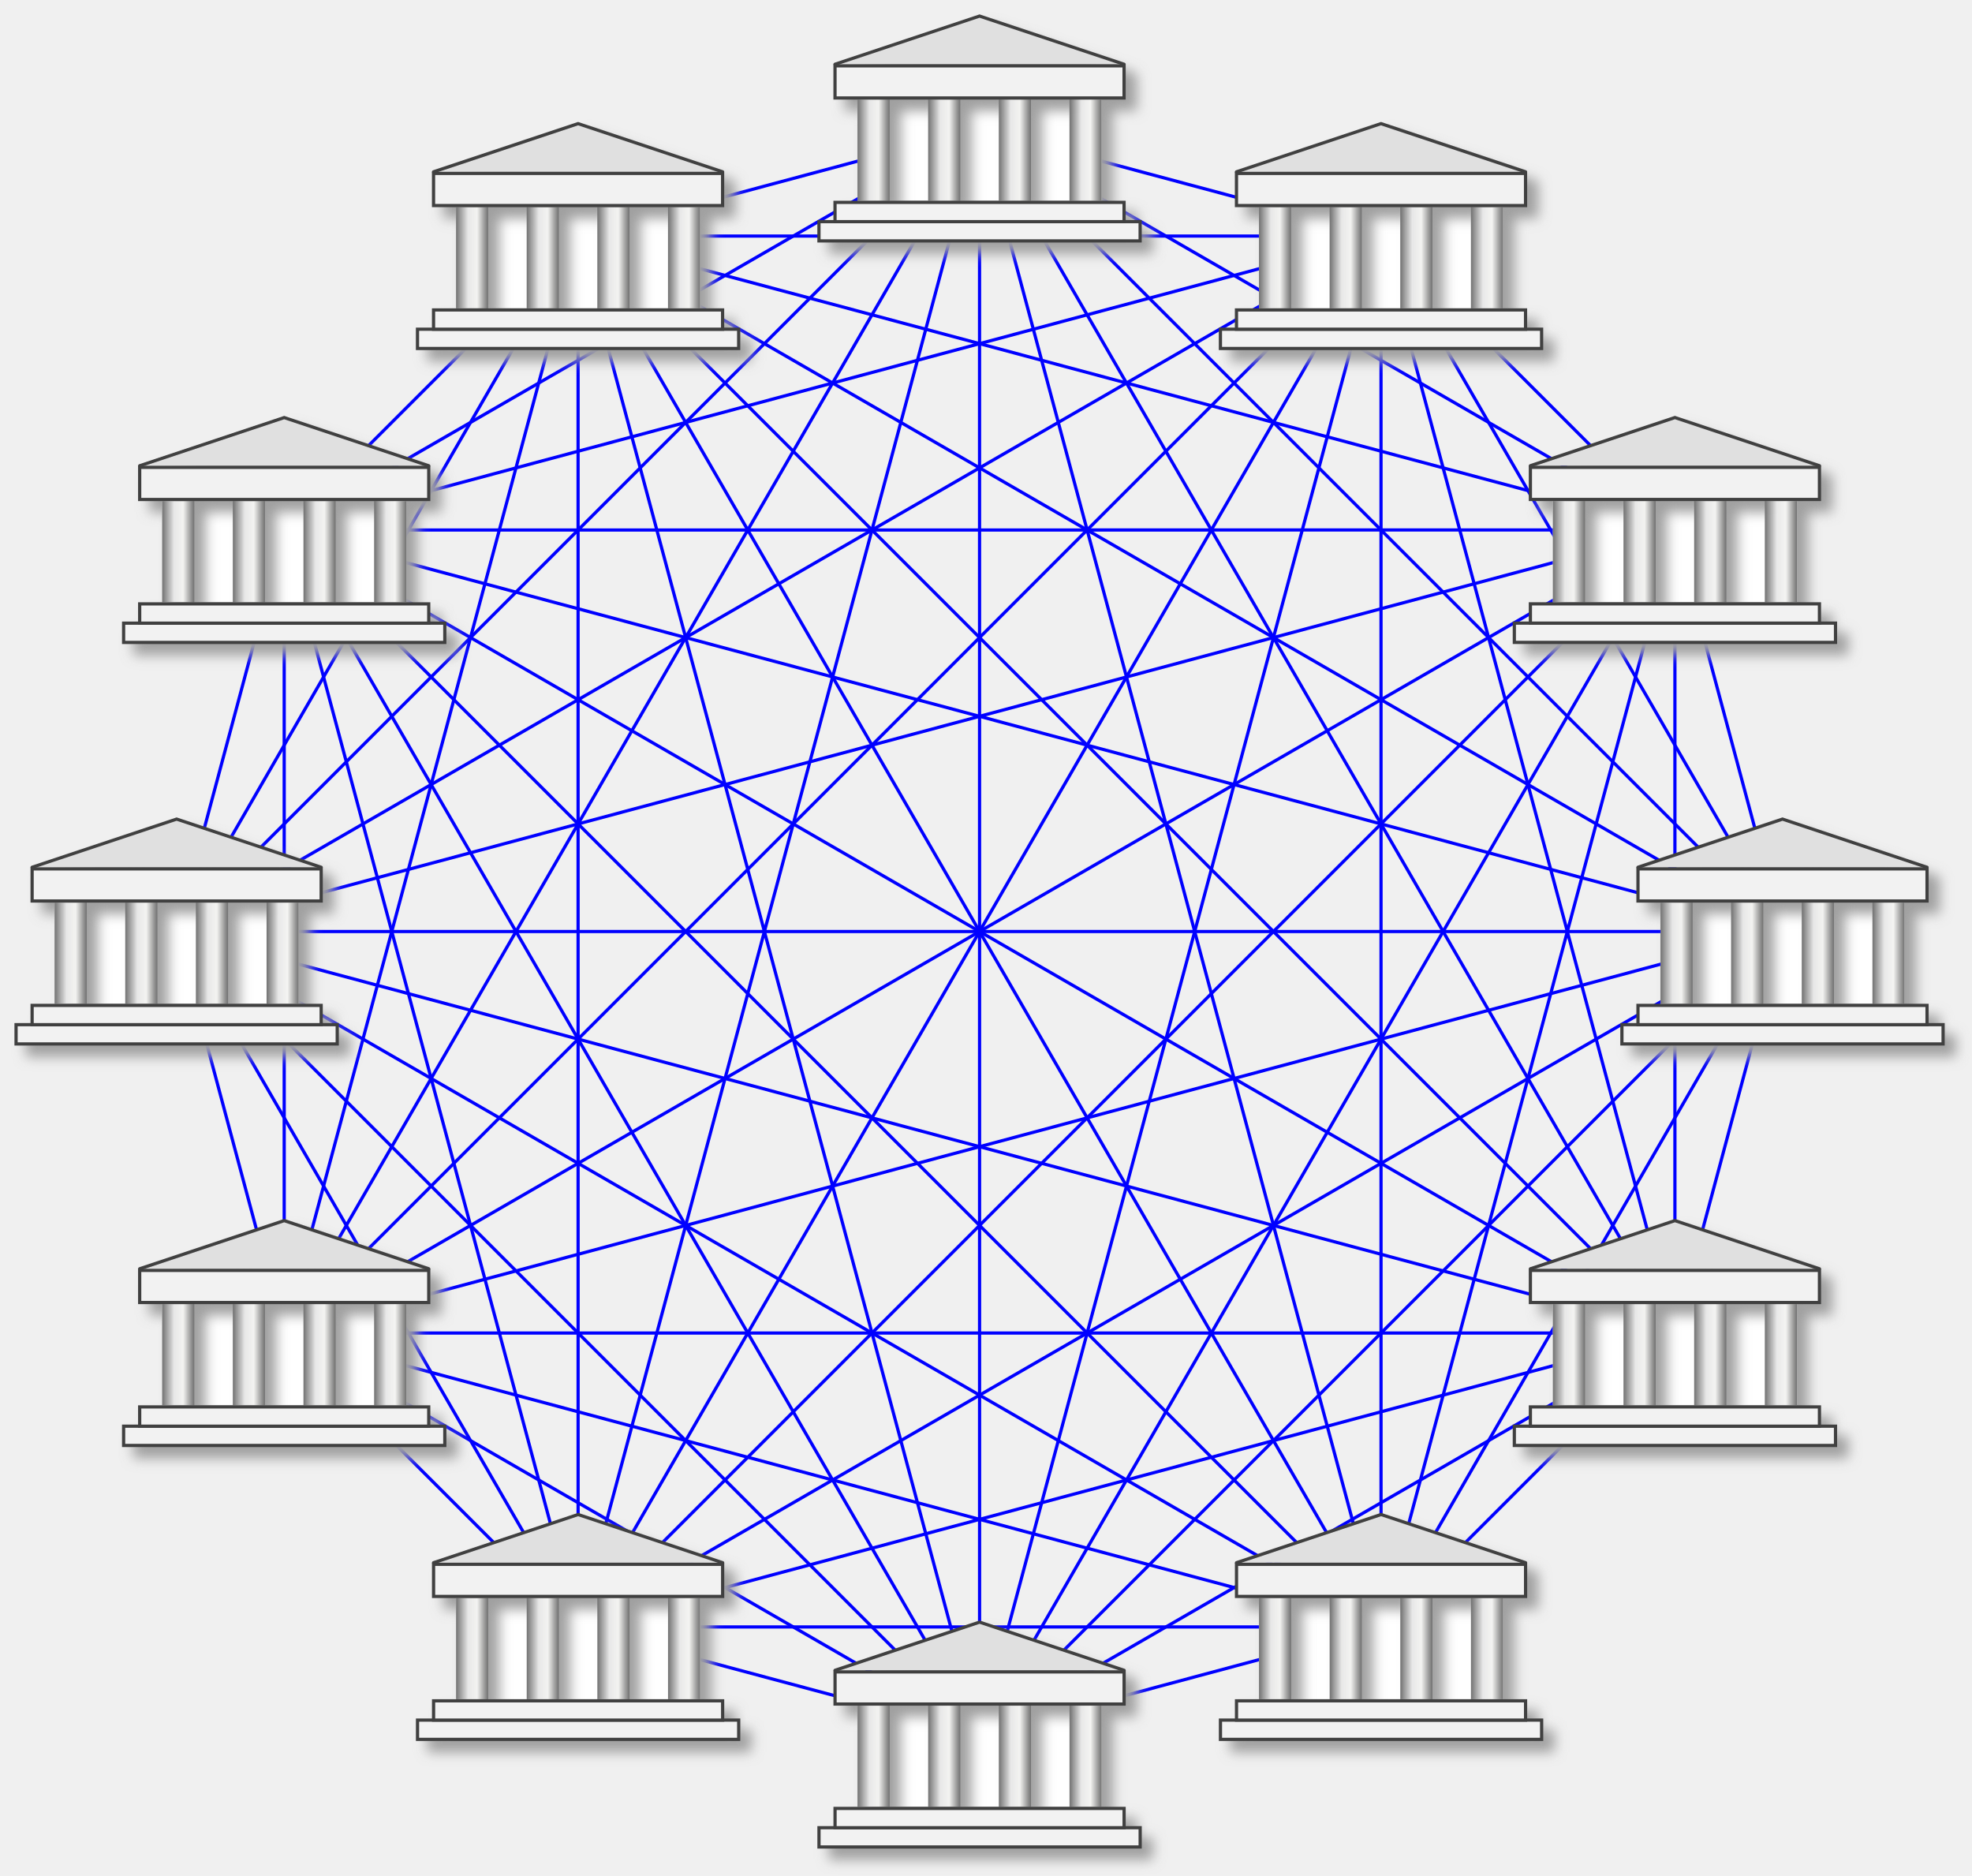
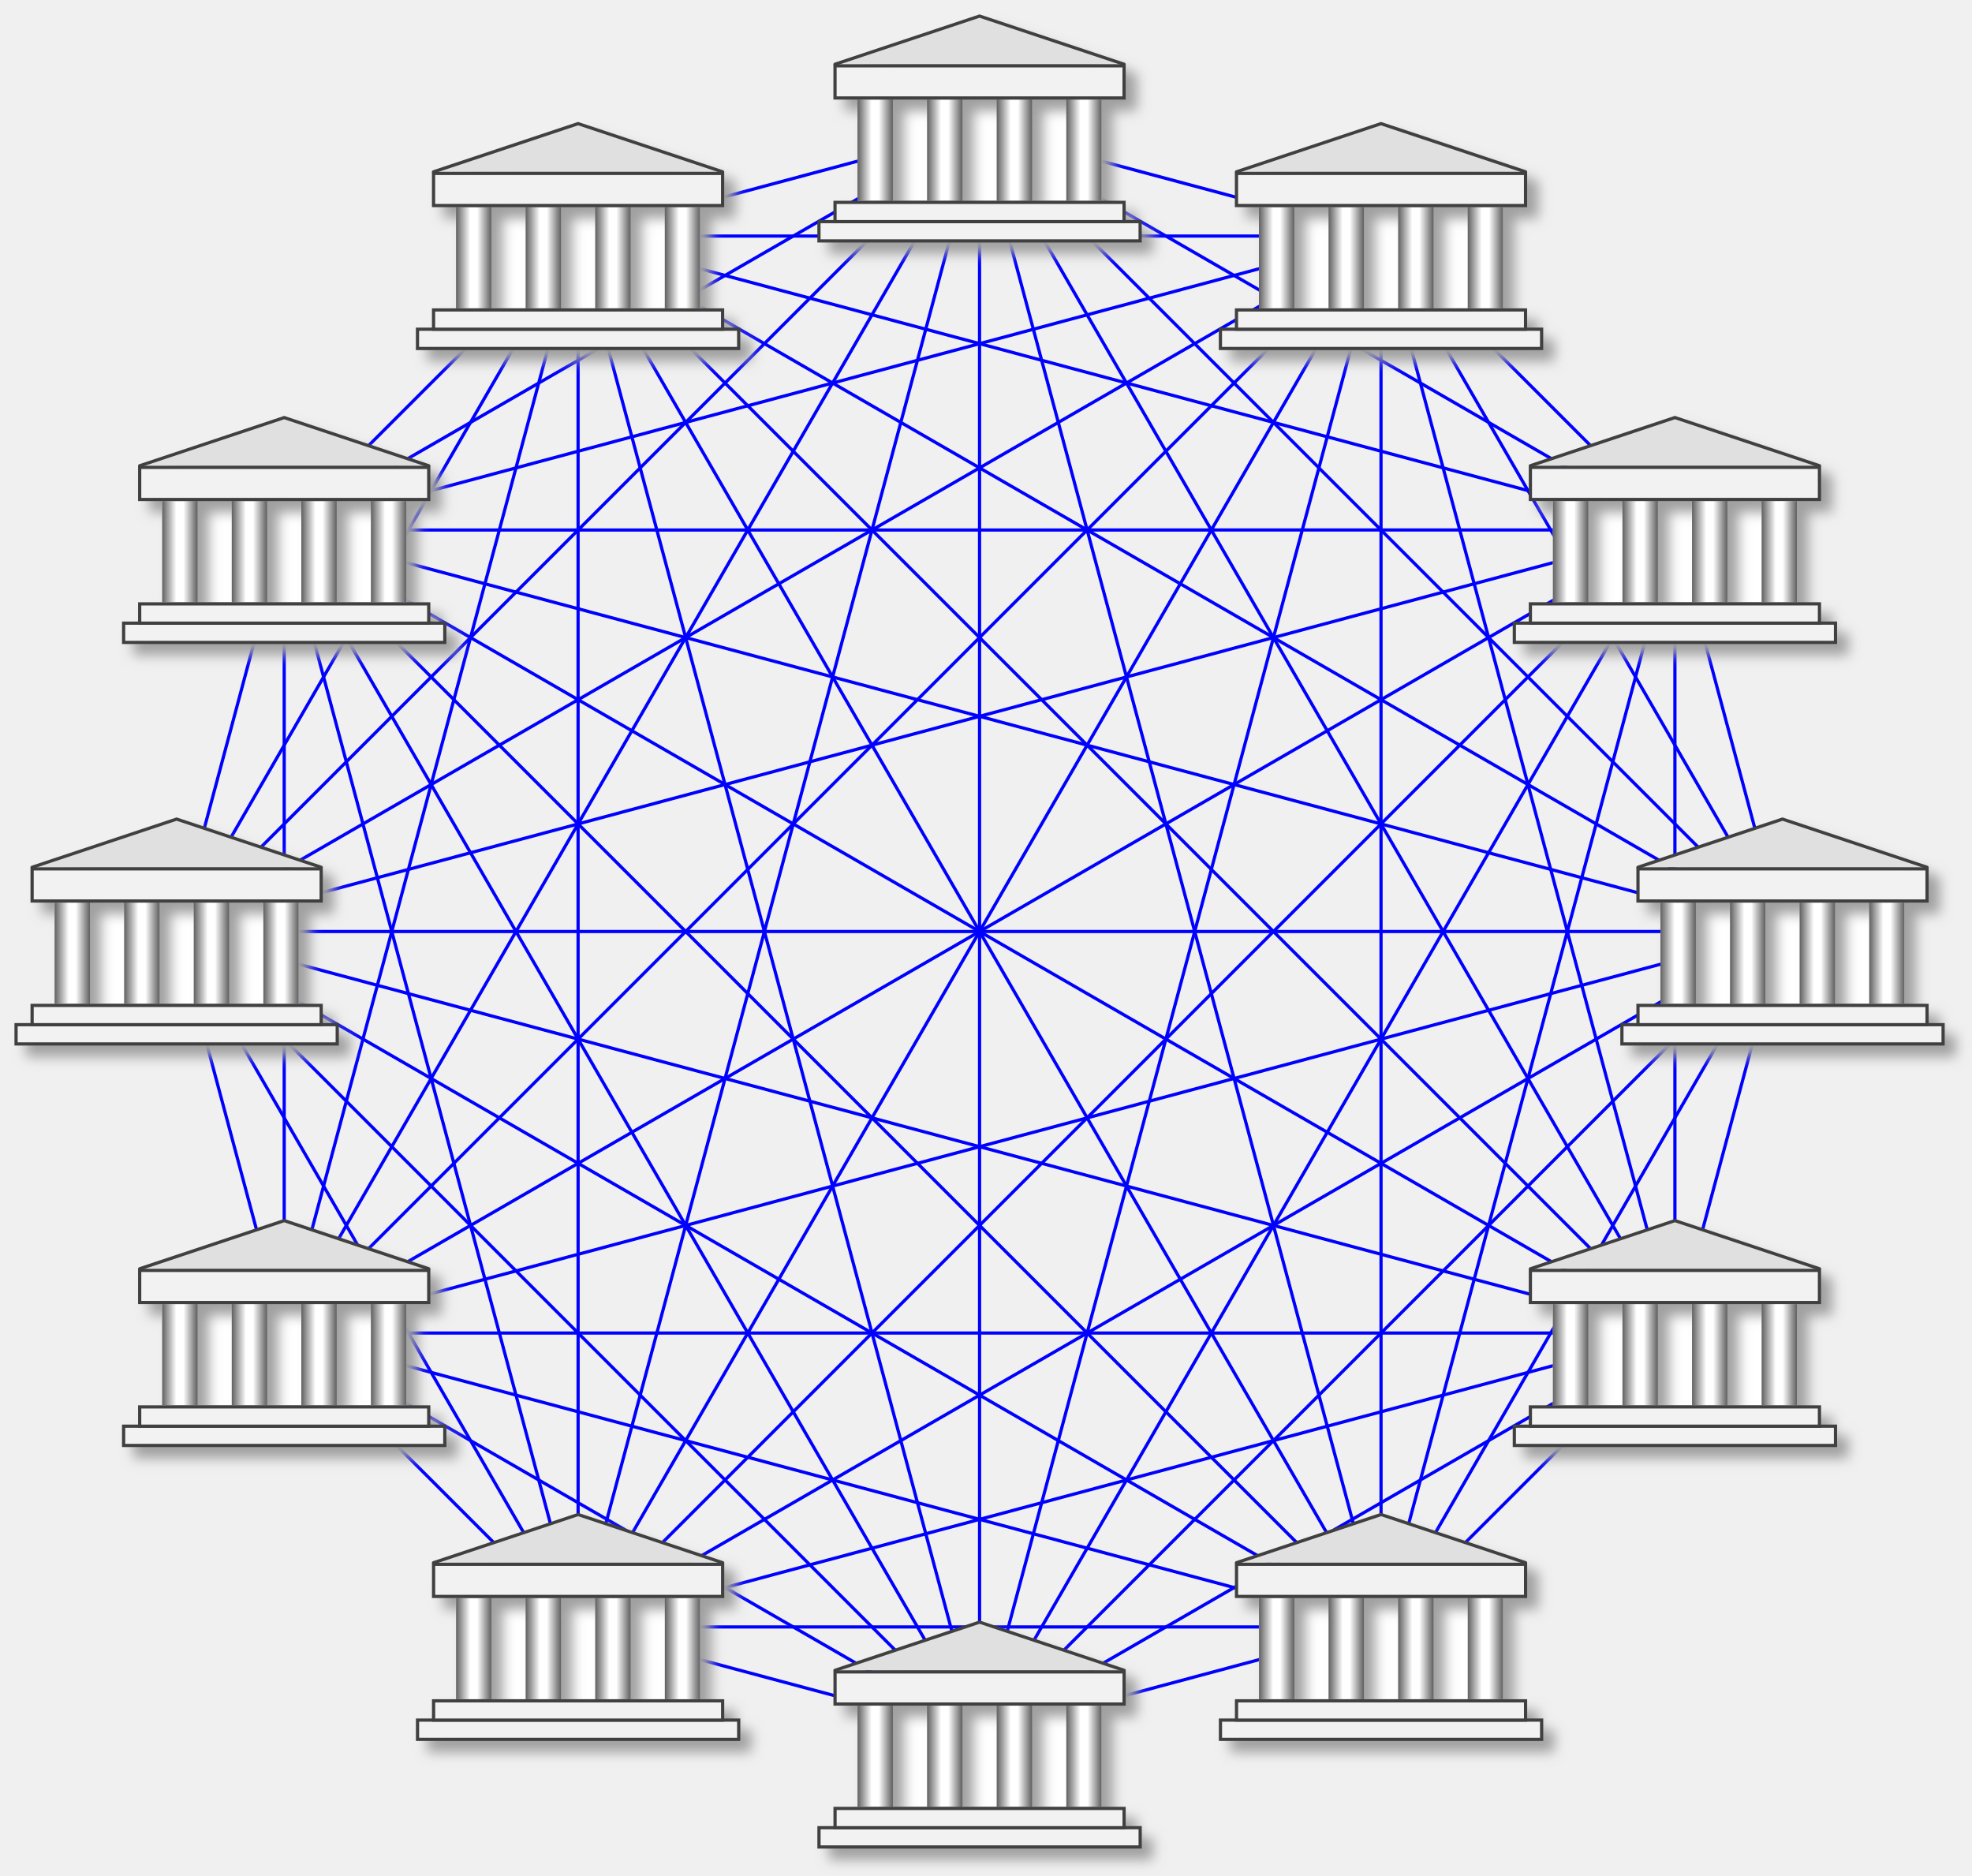
<svg xmlns="http://www.w3.org/2000/svg" width="614" height="584">
  <defs>
    <linearGradient y2="0.6" x2="1" y1="0.6" x1="0" id="bankPillar">
-       <stop stop-opacity="0.984" stop-color="#707070" offset="0" />
-       <stop offset="0.373" stop-opacity="0.977" stop-color="#e8e8e8" />
-       <stop stop-opacity="0.992" stop-color="#f4f4f2" offset="0.654" />
-       <stop stop-color="#707070" stop-opacity="0.984" offset="0.998" />
+       <stop stop-color="#606060" offset="0" />
+       <stop stop-color="#ffffff" offset="0.4" />
+       <stop stop-color="#ffffff" offset="0.6" />
+       <stop stop-color="#606060" offset="1" />
    </linearGradient>
    <filter width="200%" height="200%" x="-50%" y="-50%" id="bankShaddow">
      <feGaussianBlur stdDeviation="2" />
    </filter>
  </defs>
  <g>
    <line x1="555" y1="290" x2="521.5" y2="415" stroke-width="1" stroke="#0000ff" />
    <line x1="555" y1="290" x2="430" y2="506.5" stroke-width="1" stroke="#0000ff" />
    <line x1="555" y1="290" x2="305" y2="540" stroke-width="1" stroke="#0000ff" />
    <line x1="555" y1="290" x2="180" y2="506.5" stroke-width="1" stroke="#0000ff" />
    <line x1="555" y1="290" x2="88.49" y2="415" stroke-width="1" stroke="#0000ff" />
    <line x1="555" y1="290" x2="55" y2="290" stroke-width="1" stroke="#0000ff" />
    <line x1="555" y1="290" x2="88.49" y2="165" stroke-width="1" stroke="#0000ff" />
    <line x1="555" y1="290" x2="179.99" y2="73.49" stroke-width="1" stroke="#0000ff" />
    <line x1="555" y1="290" x2="304.99" y2="40" stroke-width="1" stroke="#0000ff" />
    <line x1="555" y1="290" x2="429.99" y2="73.49" stroke-width="1" stroke="#0000ff" />
    <line x1="555" y1="290" x2="521.5" y2="164.99" stroke-width="1" stroke="#0000ff" />
    <line x1="521.5" y1="415" x2="430" y2="506.5" stroke-width="1" stroke="#0000ff" />
    <line x1="521.5" y1="415" x2="305" y2="540" stroke-width="1" stroke="#0000ff" />
    <line x1="521.5" y1="415" x2="180" y2="506.5" stroke-width="1" stroke="#0000ff" />
    <line x1="521.5" y1="415" x2="88.49" y2="415" stroke-width="1" stroke="#0000ff" />
    <line x1="521.5" y1="415" x2="55" y2="290" stroke-width="1" stroke="#0000ff" />
    <line x1="521.5" y1="415" x2="88.49" y2="165" stroke-width="1" stroke="#0000ff" />
    <line x1="521.5" y1="415" x2="179.99" y2="73.49" stroke-width="1" stroke="#0000ff" />
    <line x1="521.5" y1="415" x2="304.99" y2="40" stroke-width="1" stroke="#0000ff" />
    <line x1="521.5" y1="415" x2="429.99" y2="73.49" stroke-width="1" stroke="#0000ff" />
    <line x1="521.5" y1="415" x2="521.5" y2="164.99" stroke-width="1" stroke="#0000ff" />
    <line x1="430" y1="506.5" x2="305" y2="540" stroke-width="1" stroke="#0000ff" />
    <line x1="430" y1="506.5" x2="180" y2="506.5" stroke-width="1" stroke="#0000ff" />
    <line x1="430" y1="506.5" x2="88.49" y2="415" stroke-width="1" stroke="#0000ff" />
    <line x1="430" y1="506.5" x2="55" y2="290" stroke-width="1" stroke="#0000ff" />
    <line x1="430" y1="506.5" x2="88.49" y2="165" stroke-width="1" stroke="#0000ff" />
    <line x1="430" y1="506.5" x2="179.99" y2="73.49" stroke-width="1" stroke="#0000ff" />
    <line x1="430" y1="506.5" x2="304.99" y2="40" stroke-width="1" stroke="#0000ff" />
    <line x1="430" y1="506.5" x2="429.99" y2="73.49" stroke-width="1" stroke="#0000ff" />
    <line x1="430" y1="506.5" x2="521.5" y2="164.99" stroke-width="1" stroke="#0000ff" />
    <line x1="305" y1="540" x2="180" y2="506.5" stroke-width="1" stroke="#0000ff" />
    <line x1="305" y1="540" x2="88.49" y2="415" stroke-width="1" stroke="#0000ff" />
    <line x1="305" y1="540" x2="55" y2="290" stroke-width="1" stroke="#0000ff" />
    <line x1="305" y1="540" x2="88.49" y2="165" stroke-width="1" stroke="#0000ff" />
    <line x1="305" y1="540" x2="179.99" y2="73.49" stroke-width="1" stroke="#0000ff" />
    <line x1="305" y1="540" x2="304.99" y2="40" stroke-width="1" stroke="#0000ff" />
    <line x1="305" y1="540" x2="429.99" y2="73.49" stroke-width="1" stroke="#0000ff" />
    <line x1="305" y1="540" x2="521.5" y2="164.99" stroke-width="1" stroke="#0000ff" />
    <line x1="180" y1="506.5" x2="88.49" y2="415" stroke-width="1" stroke="#0000ff" />
    <line x1="180" y1="506.5" x2="55" y2="290" stroke-width="1" stroke="#0000ff" />
    <line x1="180" y1="506.5" x2="88.49" y2="165" stroke-width="1" stroke="#0000ff" />
    <line x1="180" y1="506.5" x2="179.99" y2="73.49" stroke-width="1" stroke="#0000ff" />
    <line x1="180" y1="506.5" x2="304.99" y2="40" stroke-width="1" stroke="#0000ff" />
    <line x1="180" y1="506.5" x2="429.99" y2="73.49" stroke-width="1" stroke="#0000ff" />
    <line x1="180" y1="506.5" x2="521.5" y2="164.99" stroke-width="1" stroke="#0000ff" />
    <line x1="88.49" y1="415" x2="55" y2="290" stroke-width="1" stroke="#0000ff" />
    <line x1="88.49" y1="415" x2="88.49" y2="165" stroke-width="1" stroke="#0000ff" />
    <line x1="88.49" y1="415" x2="179.99" y2="73.49" stroke-width="1" stroke="#0000ff" />
    <line x1="88.49" y1="415" x2="304.99" y2="40" stroke-width="1" stroke="#0000ff" />
    <line x1="88.49" y1="415" x2="429.99" y2="73.49" stroke-width="1" stroke="#0000ff" />
    <line x1="88.49" y1="415" x2="521.5" y2="164.99" stroke-width="1" stroke="#0000ff" />
    <line x1="55" y1="290" x2="88.49" y2="165" stroke-width="1" stroke="#0000ff" />
    <line x1="55" y1="290" x2="179.99" y2="73.49" stroke-width="1" stroke="#0000ff" />
    <line x1="55" y1="290" x2="304.99" y2="40" stroke-width="1" stroke="#0000ff" />
    <line x1="55" y1="290" x2="429.99" y2="73.49" stroke-width="1" stroke="#0000ff" />
    <line x1="55" y1="290" x2="521.5" y2="164.99" stroke-width="1" stroke="#0000ff" />
    <line x1="88.49" y1="165" x2="179.99" y2="73.49" stroke-width="1" stroke="#0000ff" />
    <line x1="88.49" y1="165" x2="304.99" y2="40" stroke-width="1" stroke="#0000ff" />
    <line x1="88.49" y1="165" x2="429.99" y2="73.49" stroke-width="1" stroke="#0000ff" />
    <line x1="88.49" y1="165" x2="521.5" y2="164.99" stroke-width="1" stroke="#0000ff" />
    <line x1="179.99" y1="73.49" x2="304.99" y2="40" stroke-width="1" stroke="#0000ff" />
    <line x1="179.99" y1="73.49" x2="429.99" y2="73.49" stroke-width="1" stroke="#0000ff" />
    <line x1="179.99" y1="73.49" x2="521.5" y2="164.99" stroke-width="1" stroke="#0000ff" />
    <line x1="304.99" y1="40" x2="429.99" y2="73.49" stroke-width="1" stroke="#0000ff" />
    <line x1="304.99" y1="40" x2="521.5" y2="164.99" stroke-width="1" stroke="#0000ff" />
    <line x1="429.99" y1="73.49" x2="521.5" y2="164.99" stroke-width="1" stroke="#0000ff" />
    <path fill="#a0a0a0" d="M 513,273 L 558.5,258 604,273 604,284.5 596.5,284.5 596.5,316 604,316 604,322 609,322 609,329 508,329 508,322 513,322 513,316 520.5,316 520.5,284.5 513,284.5" filter="url(#bankShaddow)" />
    <rect x="517" y="281" width="76" height="31.5" fill="#ffffff" />
-     <path fill="#a0a0a0" d="M 520.5,273.5 L 542.5,273.5 542.5,284.5 530.5,284.5 530.5,316 520.5,316" filter="url(#bankShaddow)" />
-     <rect x="517" y="281" width="10" height="31.5" fill="url(#bankPillar)" />
-     <path fill="#a0a0a0" d="M 542.5,273.5 L 564.5,273.5 564.5,284.5 552.5,284.5 552.5,316 542.5,316" filter="url(#bankShaddow)" />
-     <rect x="539" y="281" width="10" height="31.5" fill="url(#bankPillar)" />
-     <path fill="#a0a0a0" d="M 564.5,273.5 L 586.5,273.5 586.5,284.5 574.5,284.5 574.5,316 564.5,316" filter="url(#bankShaddow)" />
-     <rect x="561" y="281" width="10" height="31.5" fill="url(#bankPillar)" />
-     <rect x="583" y="281" width="10" height="31.5" fill="url(#bankPillar)" />
+     <path fill="#a0a0a0" d="M 520.5,273.5 L 542.16,273.5 542.16,284.5 531.5,284.5 531.5,316 520.5,316" filter="url(#bankShaddow)" />
+     <rect x="517" y="281" width="11" height="31.5" fill="url(#bankPillar)" />
+     <path fill="#a0a0a0" d="M 542.16,273.5 L 563.83,273.5 563.83,284.5 553.16,284.5 553.16,316 542.16,316" filter="url(#bankShaddow)" />
+     <rect x="538.66" y="281" width="11" height="31.5" fill="url(#bankPillar)" />
+     <path fill="#a0a0a0" d="M 563.83,273.5 L 585.5,273.5 585.5,284.5 574.83,284.5 574.83,316 563.83,316" filter="url(#bankShaddow)" />
+     <rect x="560.33" y="281" width="11" height="31.5" fill="url(#bankPillar)" />
+     <rect x="581.99" y="281" width="11" height="31.5" fill="url(#bankPillar)" />
    <path stroke="#404040" stroke-width="1" fill="#e0e0e0" d="M 510,270 L 555,255 600,270" stroke-linecap="round" />
    <rect x="510" y="270.5" width="90" height="10" stroke="#404040" stroke-width="1" fill="#f2f2f2" />
    <rect x="505" y="319" width="100" height="6" stroke="#404040" stroke-width="1" fill="#f2f2f2" />
    <rect x="510" y="313" width="90" height="6" stroke="#404040" stroke-width="1" fill="#f2f2f2" />
    <path fill="#a0a0a0" d="M 479.5,398 L 525,383 570.5,398 570.5,409.5 563,409.5 563,441 570.5,441 570.5,447 575.5,447 575.5,454 474.5,454 474.5,447 479.5,447 479.5,441 487,441 487,409.5 479.5,409.5" filter="url(#bankShaddow)" />
    <rect x="483.5" y="406" width="76" height="31.5" fill="#ffffff" />
-     <path fill="#a0a0a0" d="M 487,398.5 L 509,398.5 509,409.5 497,409.5 497,441 487,441" filter="url(#bankShaddow)" />
-     <rect x="483.5" y="406" width="10" height="31.5" fill="url(#bankPillar)" />
-     <path fill="#a0a0a0" d="M 509,398.5 L 531,398.5 531,409.5 519,409.5 519,441 509,441" filter="url(#bankShaddow)" />
-     <rect x="505.5" y="406" width="10" height="31.5" fill="url(#bankPillar)" />
-     <path fill="#a0a0a0" d="M 531,398.5 L 553,398.5 553,409.5 541,409.5 541,441 531,441" filter="url(#bankShaddow)" />
-     <rect x="527.5" y="406" width="10" height="31.5" fill="url(#bankPillar)" />
-     <rect x="549.5" y="406" width="10" height="31.5" fill="url(#bankPillar)" />
+     <path fill="#a0a0a0" d="M 487,398.5 L 508.67,398.5 508.67,409.5 498,409.5 498,441 487,441" filter="url(#bankShaddow)" />
+     <rect x="483.5" y="406" width="11" height="31.5" fill="url(#bankPillar)" />
+     <path fill="#a0a0a0" d="M 508.67,398.5 L 530.33,398.5 530.33,409.5 519.67,409.5 519.67,441 508.67,441" filter="url(#bankShaddow)" />
+     <rect x="505.17" y="406" width="11" height="31.5" fill="url(#bankPillar)" />
+     <path fill="#a0a0a0" d="M 530.33,398.5 L 552,398.5 552,409.5 541.33,409.5 541.33,441 530.33,441" filter="url(#bankShaddow)" />
+     <rect x="526.83" y="406" width="11" height="31.5" fill="url(#bankPillar)" />
+     <rect x="548.5" y="406" width="11" height="31.5" fill="url(#bankPillar)" />
    <path stroke="#404040" stroke-width="1" fill="#e0e0e0" d="M 476.5,395 L 521.5,380 566.5,395" stroke-linecap="round" />
    <rect x="476.5" y="395.5" width="90" height="10" stroke="#404040" stroke-width="1" fill="#f2f2f2" />
    <rect x="471.5" y="444" width="100" height="6" stroke="#404040" stroke-width="1" fill="#f2f2f2" />
    <rect x="476.5" y="438" width="90" height="6" stroke="#404040" stroke-width="1" fill="#f2f2f2" />
    <path fill="#a0a0a0" d="M 388,489.5 L 433.5,474.5 479,489.5 479,501 471.5,501 471.5,532.5 479,532.5 479,538.5 484,538.5 484,545.5 383,545.5 383,538.5 388,538.5 388,532.5 395.5,532.5 395.5,501 388,501" filter="url(#bankShaddow)" />
    <rect x="392" y="497.5" width="76" height="31.5" fill="#ffffff" />
-     <path fill="#a0a0a0" d="M 395.5,490 L 417.5,490 417.5,501 405.5,501 405.5,532.5 395.5,532.5" filter="url(#bankShaddow)" />
-     <rect x="392" y="497.5" width="10" height="31.5" fill="url(#bankPillar)" />
-     <path fill="#a0a0a0" d="M 417.5,490 L 439.5,490 439.5,501 427.5,501 427.5,532.5 417.5,532.5" filter="url(#bankShaddow)" />
-     <rect x="414" y="497.5" width="10" height="31.5" fill="url(#bankPillar)" />
-     <path fill="#a0a0a0" d="M 439.5,490 L 461.5,490 461.5,501 449.5,501 449.5,532.5 439.5,532.5" filter="url(#bankShaddow)" />
-     <rect x="436" y="497.5" width="10" height="31.5" fill="url(#bankPillar)" />
-     <rect x="458" y="497.5" width="10" height="31.5" fill="url(#bankPillar)" />
+     <path fill="#a0a0a0" d="M 395.5,490 L 417.16,490 417.16,501 406.5,501 406.5,532.5 395.5,532.5" filter="url(#bankShaddow)" />
+     <rect x="392" y="497.5" width="11" height="31.5" fill="url(#bankPillar)" />
+     <path fill="#a0a0a0" d="M 417.16,490 L 438.83,490 438.83,501 428.16,501 428.16,532.5 417.16,532.5" filter="url(#bankShaddow)" />
+     <rect x="413.66" y="497.5" width="11" height="31.5" fill="url(#bankPillar)" />
+     <path fill="#a0a0a0" d="M 438.83,490 L 460.5,490 460.5,501 449.83,501 449.83,532.5 438.83,532.5" filter="url(#bankShaddow)" />
+     <rect x="435.33" y="497.5" width="11" height="31.5" fill="url(#bankPillar)" />
+     <rect x="457" y="497.5" width="11" height="31.5" fill="url(#bankPillar)" />
    <path stroke="#404040" stroke-width="1" fill="#e0e0e0" d="M 385,486.5 L 430,471.5 475,486.5" stroke-linecap="round" />
    <rect x="385" y="487" width="90" height="10" stroke="#404040" stroke-width="1" fill="#f2f2f2" />
    <rect x="380" y="535.5" width="100" height="6" stroke="#404040" stroke-width="1" fill="#f2f2f2" />
    <rect x="385" y="529.5" width="90" height="6" stroke="#404040" stroke-width="1" fill="#f2f2f2" />
    <path fill="#a0a0a0" d="M 263,523 L 308.5,508 354,523 354,534.5 346.5,534.5 346.5,566 354,566 354,572 359,572 359,579 258,579 258,572 263,572 263,566 270.5,566 270.5,534.5 263,534.5" filter="url(#bankShaddow)" />
    <rect x="267" y="531" width="76" height="31.5" fill="#ffffff" />
-     <path fill="#a0a0a0" d="M 270.5,523.5 L 292.5,523.5 292.5,534.5 280.5,534.5 280.5,566 270.5,566" filter="url(#bankShaddow)" />
-     <rect x="267" y="531" width="10" height="31.5" fill="url(#bankPillar)" />
-     <path fill="#a0a0a0" d="M 292.5,523.5 L 314.5,523.5 314.5,534.5 302.5,534.5 302.5,566 292.5,566" filter="url(#bankShaddow)" />
-     <rect x="289" y="531" width="10" height="31.5" fill="url(#bankPillar)" />
-     <path fill="#a0a0a0" d="M 314.5,523.5 L 336.5,523.5 336.5,534.5 324.5,534.5 324.5,566 314.5,566" filter="url(#bankShaddow)" />
-     <rect x="311" y="531" width="10" height="31.5" fill="url(#bankPillar)" />
-     <rect x="333" y="531" width="10" height="31.5" fill="url(#bankPillar)" />
+     <path fill="#a0a0a0" d="M 270.5,523.5 L 292.16,523.5 292.16,534.5 281.5,534.5 281.5,566 270.5,566" filter="url(#bankShaddow)" />
+     <rect x="267" y="531" width="11" height="31.5" fill="url(#bankPillar)" />
+     <path fill="#a0a0a0" d="M 292.16,523.5 L 313.83,523.5 313.83,534.5 303.16,534.5 303.16,566 292.16,566" filter="url(#bankShaddow)" />
+     <rect x="288.66" y="531" width="11" height="31.5" fill="url(#bankPillar)" />
+     <path fill="#a0a0a0" d="M 313.83,523.5 L 335.5,523.5 335.5,534.5 324.83,534.5 324.83,566 313.83,566" filter="url(#bankShaddow)" />
+     <rect x="310.33" y="531" width="11" height="31.5" fill="url(#bankPillar)" />
+     <rect x="332" y="531" width="11" height="31.5" fill="url(#bankPillar)" />
    <path stroke="#404040" stroke-width="1" fill="#e0e0e0" d="M 260,520 L 305,505 350,520" stroke-linecap="round" />
    <rect x="260" y="520.5" width="90" height="10" stroke="#404040" stroke-width="1" fill="#f2f2f2" />
    <rect x="255" y="569" width="100" height="6" stroke="#404040" stroke-width="1" fill="#f2f2f2" />
    <rect x="260" y="563" width="90" height="6" stroke="#404040" stroke-width="1" fill="#f2f2f2" />
    <path fill="#a0a0a0" d="M 138,489.5 L 183.5,474.5 229,489.5 229,501 221.5,501 221.5,532.5 229,532.5 229,538.5 234,538.5 234,545.5 133,545.5 133,538.5 138,538.5 138,532.5 145.5,532.5 145.5,501 138,501" filter="url(#bankShaddow)" />
    <rect x="142" y="497.5" width="76" height="31.5" fill="#ffffff" />
-     <path fill="#a0a0a0" d="M 145.5,490 L 167.5,490 167.5,501 155.5,501 155.5,532.5 145.5,532.5" filter="url(#bankShaddow)" />
-     <rect x="142" y="497.5" width="10" height="31.5" fill="url(#bankPillar)" />
-     <path fill="#a0a0a0" d="M 167.5,490 L 189.5,490 189.5,501 177.5,501 177.5,532.5 167.5,532.5" filter="url(#bankShaddow)" />
-     <rect x="164" y="497.5" width="10" height="31.5" fill="url(#bankPillar)" />
-     <path fill="#a0a0a0" d="M 189.5,490 L 211.5,490 211.5,501 199.5,501 199.5,532.5 189.5,532.5" filter="url(#bankShaddow)" />
-     <rect x="186" y="497.5" width="10" height="31.5" fill="url(#bankPillar)" />
-     <rect x="208" y="497.5" width="10" height="31.5" fill="url(#bankPillar)" />
+     <path fill="#a0a0a0" d="M 145.5,490 L 167.16,490 167.16,501 156.5,501 156.5,532.5 145.5,532.5" filter="url(#bankShaddow)" />
+     <rect x="142" y="497.5" width="11" height="31.5" fill="url(#bankPillar)" />
+     <path fill="#a0a0a0" d="M 167.16,490 L 188.83,490 188.83,501 178.16,501 178.16,532.5 167.16,532.5" filter="url(#bankShaddow)" />
+     <rect x="163.66" y="497.5" width="11" height="31.5" fill="url(#bankPillar)" />
+     <path fill="#a0a0a0" d="M 188.83,490 L 210.5,490 210.5,501 199.83,501 199.83,532.5 188.83,532.5" filter="url(#bankShaddow)" />
+     <rect x="185.33" y="497.5" width="11" height="31.5" fill="url(#bankPillar)" />
+     <rect x="207" y="497.5" width="11" height="31.5" fill="url(#bankPillar)" />
    <path stroke="#404040" stroke-width="1" fill="#e0e0e0" d="M 135,486.5 L 180,471.5 225,486.5" stroke-linecap="round" />
    <rect x="135" y="487" width="90" height="10" stroke="#404040" stroke-width="1" fill="#f2f2f2" />
    <rect x="130" y="535.5" width="100" height="6" stroke="#404040" stroke-width="1" fill="#f2f2f2" />
    <rect x="135" y="529.5" width="90" height="6" stroke="#404040" stroke-width="1" fill="#f2f2f2" />
    <path fill="#a0a0a0" d="M 46.49,398 L 91.99,383 137.49,398 137.49,409.5 129.99,409.5 129.99,441 137.49,441 137.49,447 142.49,447 142.49,454 41.49,454 41.49,447 46.49,447 46.49,441 53.99,441 53.99,409.5 46.49,409.5" filter="url(#bankShaddow)" />
    <rect x="50.49" y="406" width="76" height="31.5" fill="#ffffff" />
-     <path fill="#a0a0a0" d="M 53.99,398.5 L 75.99,398.5 75.99,409.5 63.99,409.5 63.99,441 53.99,441" filter="url(#bankShaddow)" />
-     <rect x="50.49" y="406" width="10" height="31.5" fill="url(#bankPillar)" />
-     <path fill="#a0a0a0" d="M 75.99,398.5 L 97.99,398.5 97.99,409.5 85.99,409.5 85.99,441 75.99,441" filter="url(#bankShaddow)" />
-     <rect x="72.49" y="406" width="10" height="31.5" fill="url(#bankPillar)" />
-     <path fill="#a0a0a0" d="M 97.99,398.5 L 119.99,398.5 119.99,409.5 107.99,409.5 107.99,441 97.99,441" filter="url(#bankShaddow)" />
-     <rect x="94.49" y="406" width="10" height="31.5" fill="url(#bankPillar)" />
-     <rect x="116.49" y="406" width="10" height="31.5" fill="url(#bankPillar)" />
+     <path fill="#a0a0a0" d="M 53.99,398.5 L 75.66,398.5 75.66,409.5 64.99,409.5 64.99,441 53.99,441" filter="url(#bankShaddow)" />
+     <rect x="50.49" y="406" width="11" height="31.5" fill="url(#bankPillar)" />
+     <path fill="#a0a0a0" d="M 75.66,398.5 L 97.32,398.5 97.32,409.5 86.66,409.5 86.66,441 75.66,441" filter="url(#bankShaddow)" />
+     <rect x="72.16" y="406" width="11" height="31.5" fill="url(#bankPillar)" />
+     <path fill="#a0a0a0" d="M 97.32,398.5 L 118.99,398.5 118.99,409.5 108.32,409.5 108.32,441 97.32,441" filter="url(#bankShaddow)" />
+     <rect x="93.82" y="406" width="11" height="31.5" fill="url(#bankPillar)" />
+     <rect x="115.49" y="406" width="11" height="31.5" fill="url(#bankPillar)" />
    <path stroke="#404040" stroke-width="1" fill="#e0e0e0" d="M 43.49,395 L 88.49,380 133.49,395" stroke-linecap="round" />
    <rect x="43.49" y="395.5" width="90" height="10" stroke="#404040" stroke-width="1" fill="#f2f2f2" />
    <rect x="38.49" y="444" width="100" height="6" stroke="#404040" stroke-width="1" fill="#f2f2f2" />
    <rect x="43.49" y="438" width="90" height="6" stroke="#404040" stroke-width="1" fill="#f2f2f2" />
    <path fill="#a0a0a0" d="M 13,273 L 58.5,258 104,273 104,284.5 96.5,284.5 96.5,316 104,316 104,322 109,322 109,329 8,329 8,322 13,322 13,316 20.5,316 20.5,284.5 13,284.5" filter="url(#bankShaddow)" />
    <rect x="17" y="281" width="76" height="31.5" fill="#ffffff" />
-     <path fill="#a0a0a0" d="M 20.5,273.5 L 42.5,273.5 42.5,284.5 30.5,284.5 30.5,316 20.5,316" filter="url(#bankShaddow)" />
-     <rect x="17" y="281" width="10" height="31.5" fill="url(#bankPillar)" />
-     <path fill="#a0a0a0" d="M 42.5,273.5 L 64.5,273.5 64.5,284.5 52.5,284.5 52.5,316 42.5,316" filter="url(#bankShaddow)" />
-     <rect x="39" y="281" width="10" height="31.5" fill="url(#bankPillar)" />
-     <path fill="#a0a0a0" d="M 64.5,273.5 L 86.5,273.5 86.5,284.5 74.5,284.5 74.5,316 64.5,316" filter="url(#bankShaddow)" />
-     <rect x="61" y="281" width="10" height="31.5" fill="url(#bankPillar)" />
-     <rect x="83" y="281" width="10" height="31.5" fill="url(#bankPillar)" />
+     <path fill="#a0a0a0" d="M 20.5,273.5 L 42.16,273.5 42.16,284.5 31.5,284.5 31.5,316 20.5,316" filter="url(#bankShaddow)" />
+     <rect x="17" y="281" width="11" height="31.5" fill="url(#bankPillar)" />
+     <path fill="#a0a0a0" d="M 42.16,273.5 L 63.83,273.5 63.83,284.5 53.16,284.5 53.16,316 42.16,316" filter="url(#bankShaddow)" />
+     <rect x="38.66" y="281" width="11" height="31.5" fill="url(#bankPillar)" />
+     <path fill="#a0a0a0" d="M 63.83,273.5 L 85.5,273.5 85.5,284.5 74.83,284.5 74.83,316 63.83,316" filter="url(#bankShaddow)" />
+     <rect x="60.33" y="281" width="11" height="31.5" fill="url(#bankPillar)" />
+     <rect x="82" y="281" width="11" height="31.5" fill="url(#bankPillar)" />
    <path stroke="#404040" stroke-width="1" fill="#e0e0e0" d="M 10,270 L 55,255 100,270" stroke-linecap="round" />
    <rect x="10" y="270.5" width="90" height="10" stroke="#404040" stroke-width="1" fill="#f2f2f2" />
    <rect x="5" y="319" width="100" height="6" stroke="#404040" stroke-width="1" fill="#f2f2f2" />
    <rect x="10" y="313" width="90" height="6" stroke="#404040" stroke-width="1" fill="#f2f2f2" />
    <path fill="#a0a0a0" d="M 46.49,148 L 91.99,133 137.49,148 137.49,159.5 129.99,159.5 129.99,191 137.49,191 137.49,197 142.49,197 142.49,204 41.49,204 41.49,197 46.49,197 46.49,191 53.99,191 53.99,159.5 46.49,159.5" filter="url(#bankShaddow)" />
    <rect x="50.49" y="156" width="76" height="31.5" fill="#ffffff" />
-     <path fill="#a0a0a0" d="M 53.99,148.5 L 75.99,148.5 75.99,159.5 63.99,159.5 63.99,191 53.99,191" filter="url(#bankShaddow)" />
-     <rect x="50.49" y="156" width="10" height="31.5" fill="url(#bankPillar)" />
-     <path fill="#a0a0a0" d="M 75.99,148.5 L 97.99,148.5 97.99,159.5 85.99,159.5 85.99,191 75.99,191" filter="url(#bankShaddow)" />
-     <rect x="72.49" y="156" width="10" height="31.5" fill="url(#bankPillar)" />
-     <path fill="#a0a0a0" d="M 97.99,148.5 L 119.99,148.5 119.99,159.5 107.99,159.5 107.99,191 97.99,191" filter="url(#bankShaddow)" />
-     <rect x="94.49" y="156" width="10" height="31.5" fill="url(#bankPillar)" />
-     <rect x="116.49" y="156" width="10" height="31.5" fill="url(#bankPillar)" />
+     <path fill="#a0a0a0" d="M 53.99,148.5 L 75.66,148.5 75.66,159.5 64.99,159.5 64.99,191 53.99,191" filter="url(#bankShaddow)" />
+     <rect x="50.49" y="156" width="11" height="31.5" fill="url(#bankPillar)" />
+     <path fill="#a0a0a0" d="M 75.66,148.5 L 97.32,148.5 97.32,159.5 86.66,159.5 86.66,191 75.66,191" filter="url(#bankShaddow)" />
+     <rect x="72.16" y="156" width="11" height="31.5" fill="url(#bankPillar)" />
+     <path fill="#a0a0a0" d="M 97.32,148.5 L 118.99,148.5 118.99,159.5 108.32,159.5 108.32,191 97.32,191" filter="url(#bankShaddow)" />
+     <rect x="93.82" y="156" width="11" height="31.5" fill="url(#bankPillar)" />
+     <rect x="115.49" y="156" width="11" height="31.5" fill="url(#bankPillar)" />
    <path stroke="#404040" stroke-width="1" fill="#e0e0e0" d="M 43.49,145 L 88.49,130 133.49,145" stroke-linecap="round" />
    <rect x="43.49" y="145.5" width="90" height="10" stroke="#404040" stroke-width="1" fill="#f2f2f2" />
    <rect x="38.49" y="194" width="100" height="6" stroke="#404040" stroke-width="1" fill="#f2f2f2" />
    <rect x="43.49" y="188" width="90" height="6" stroke="#404040" stroke-width="1" fill="#f2f2f2" />
    <path fill="#a0a0a0" d="M 137.99,56.49 L 183.49,41.49 228.99,56.49 228.99,67.99 221.49,67.99 221.49,99.49 228.99,99.49 228.99,105.49 233.99,105.49 233.99,112.49 132.99,112.49 132.99,105.49 137.99,105.49 137.99,99.49 145.49,99.49 145.49,67.99 137.99,67.99" filter="url(#bankShaddow)" />
    <rect x="141.99" y="64.49" width="76" height="31.5" fill="#ffffff" />
-     <path fill="#a0a0a0" d="M 145.49,56.99 L 167.49,56.99 167.49,67.99 155.49,67.99 155.49,99.49 145.49,99.49" filter="url(#bankShaddow)" />
-     <rect x="141.99" y="64.49" width="10" height="31.5" fill="url(#bankPillar)" />
-     <path fill="#a0a0a0" d="M 167.49,56.99 L 189.49,56.99 189.49,67.99 177.49,67.99 177.49,99.49 167.49,99.49" filter="url(#bankShaddow)" />
-     <rect x="163.99" y="64.49" width="10" height="31.5" fill="url(#bankPillar)" />
-     <path fill="#a0a0a0" d="M 189.49,56.99 L 211.49,56.99 211.49,67.99 199.49,67.99 199.49,99.49 189.49,99.49" filter="url(#bankShaddow)" />
-     <rect x="185.99" y="64.49" width="10" height="31.5" fill="url(#bankPillar)" />
-     <rect x="207.99" y="64.49" width="10" height="31.5" fill="url(#bankPillar)" />
+     <path fill="#a0a0a0" d="M 145.49,56.99 L 167.16,56.99 167.16,67.99 156.49,67.99 156.49,99.49 145.49,99.49" filter="url(#bankShaddow)" />
+     <rect x="141.99" y="64.49" width="11" height="31.5" fill="url(#bankPillar)" />
+     <path fill="#a0a0a0" d="M 167.16,56.99 L 188.83,56.99 188.83,67.99 178.16,67.99 178.16,99.49 167.16,99.49" filter="url(#bankShaddow)" />
+     <rect x="163.66" y="64.49" width="11" height="31.5" fill="url(#bankPillar)" />
+     <path fill="#a0a0a0" d="M 188.83,56.99 L 210.49,56.99 210.49,67.99 199.83,67.99 199.83,99.49 188.83,99.49" filter="url(#bankShaddow)" />
+     <rect x="185.33" y="64.49" width="11" height="31.5" fill="url(#bankPillar)" />
+     <rect x="206.99" y="64.49" width="11" height="31.5" fill="url(#bankPillar)" />
    <path stroke="#404040" stroke-width="1" fill="#e0e0e0" d="M 134.99,53.49 L 179.99,38.49 224.99,53.49" stroke-linecap="round" />
    <rect x="134.99" y="53.99" width="90" height="10" stroke="#404040" stroke-width="1" fill="#f2f2f2" />
    <rect x="129.99" y="102.49" width="100" height="6" stroke="#404040" stroke-width="1" fill="#f2f2f2" />
    <rect x="134.99" y="96.49" width="90" height="6" stroke="#404040" stroke-width="1" fill="#f2f2f2" />
    <path fill="#a0a0a0" d="M 262.99,23 L 308.49,8 353.99,23 353.99,34.5 346.49,34.5 346.49,66 353.99,66 353.99,72 358.99,72 358.99,79 257.99,79 257.99,72 262.99,72 262.99,66 270.49,66 270.49,34.5 262.99,34.5" filter="url(#bankShaddow)" />
    <rect x="266.99" y="31" width="76" height="31.5" fill="#ffffff" />
-     <path fill="#a0a0a0" d="M 270.49,23.5 L 292.49,23.5 292.49,34.5 280.49,34.5 280.49,66 270.49,66" filter="url(#bankShaddow)" />
-     <rect x="266.99" y="31" width="10" height="31.5" fill="url(#bankPillar)" />
-     <path fill="#a0a0a0" d="M 292.49,23.5 L 314.49,23.5 314.49,34.5 302.49,34.5 302.49,66 292.49,66" filter="url(#bankShaddow)" />
-     <rect x="288.99" y="31" width="10" height="31.5" fill="url(#bankPillar)" />
-     <path fill="#a0a0a0" d="M 314.49,23.5 L 336.49,23.5 336.49,34.5 324.49,34.5 324.49,66 314.49,66" filter="url(#bankShaddow)" />
-     <rect x="310.99" y="31" width="10" height="31.5" fill="url(#bankPillar)" />
-     <rect x="332.99" y="31" width="10" height="31.5" fill="url(#bankPillar)" />
+     <path fill="#a0a0a0" d="M 270.49,23.5 L 292.16,23.5 292.16,34.5 281.49,34.5 281.49,66 270.49,66" filter="url(#bankShaddow)" />
+     <rect x="266.99" y="31" width="11" height="31.5" fill="url(#bankPillar)" />
+     <path fill="#a0a0a0" d="M 292.16,23.5 L 313.83,23.5 313.83,34.5 303.16,34.5 303.16,66 292.16,66" filter="url(#bankShaddow)" />
+     <rect x="288.66" y="31" width="11" height="31.5" fill="url(#bankPillar)" />
+     <path fill="#a0a0a0" d="M 313.83,23.5 L 335.49,23.5 335.49,34.5 324.83,34.5 324.83,66 313.83,66" filter="url(#bankShaddow)" />
+     <rect x="310.33" y="31" width="11" height="31.5" fill="url(#bankPillar)" />
+     <rect x="332" y="31" width="11" height="31.5" fill="url(#bankPillar)" />
    <path stroke="#404040" stroke-width="1" fill="#e0e0e0" d="M 259.99,20 L 304.99,5 349.99,20" stroke-linecap="round" />
    <rect x="259.99" y="20.5" width="90" height="10" stroke="#404040" stroke-width="1" fill="#f2f2f2" />
    <rect x="254.99" y="69" width="100" height="6" stroke="#404040" stroke-width="1" fill="#f2f2f2" />
    <rect x="259.99" y="63" width="90" height="6" stroke="#404040" stroke-width="1" fill="#f2f2f2" />
    <path fill="#a0a0a0" d="M 387.99,56.49 L 433.49,41.49 478.99,56.49 478.99,67.99 471.49,67.99 471.49,99.49 478.99,99.49 478.99,105.49 483.99,105.49 483.99,112.49 382.99,112.49 382.99,105.49 387.99,105.49 387.99,99.49 395.49,99.49 395.49,67.99 387.99,67.99" filter="url(#bankShaddow)" />
    <rect x="391.99" y="64.49" width="76" height="31.5" fill="#ffffff" />
-     <path fill="#a0a0a0" d="M 395.49,56.99 L 417.49,56.99 417.49,67.99 405.49,67.99 405.49,99.49 395.49,99.49" filter="url(#bankShaddow)" />
-     <rect x="391.99" y="64.49" width="10" height="31.5" fill="url(#bankPillar)" />
-     <path fill="#a0a0a0" d="M 417.49,56.99 L 439.49,56.99 439.49,67.99 427.49,67.99 427.49,99.49 417.49,99.49" filter="url(#bankShaddow)" />
-     <rect x="413.99" y="64.49" width="10" height="31.5" fill="url(#bankPillar)" />
-     <path fill="#a0a0a0" d="M 439.49,56.99 L 461.49,56.99 461.49,67.99 449.49,67.99 449.49,99.49 439.49,99.49" filter="url(#bankShaddow)" />
-     <rect x="435.99" y="64.49" width="10" height="31.5" fill="url(#bankPillar)" />
-     <rect x="457.99" y="64.49" width="10" height="31.5" fill="url(#bankPillar)" />
+     <path fill="#a0a0a0" d="M 395.49,56.99 L 417.16,56.99 417.16,67.99 406.49,67.99 406.49,99.49 395.49,99.49" filter="url(#bankShaddow)" />
+     <rect x="391.99" y="64.49" width="11" height="31.5" fill="url(#bankPillar)" />
+     <path fill="#a0a0a0" d="M 417.16,56.99 L 438.83,56.99 438.83,67.99 428.16,67.99 428.16,99.49 417.16,99.49" filter="url(#bankShaddow)" />
+     <rect x="413.66" y="64.49" width="11" height="31.5" fill="url(#bankPillar)" />
+     <path fill="#a0a0a0" d="M 438.83,56.99 L 460.49,56.99 460.49,67.99 449.83,67.99 449.83,99.49 438.83,99.49" filter="url(#bankShaddow)" />
+     <rect x="435.33" y="64.49" width="11" height="31.5" fill="url(#bankPillar)" />
+     <rect x="456.99" y="64.49" width="11" height="31.5" fill="url(#bankPillar)" />
    <path stroke="#404040" stroke-width="1" fill="#e0e0e0" d="M 384.99,53.49 L 429.99,38.49 474.99,53.49" stroke-linecap="round" />
    <rect x="384.99" y="53.99" width="90" height="10" stroke="#404040" stroke-width="1" fill="#f2f2f2" />
    <rect x="379.99" y="102.49" width="100" height="6" stroke="#404040" stroke-width="1" fill="#f2f2f2" />
    <rect x="384.99" y="96.49" width="90" height="6" stroke="#404040" stroke-width="1" fill="#f2f2f2" />
    <path fill="#a0a0a0" d="M 479.5,147.99 L 525,132.99 570.5,147.99 570.5,159.49 563,159.49 563,190.99 570.5,190.99 570.5,196.99 575.5,196.99 575.5,203.99 474.5,203.99 474.5,196.99 479.5,196.99 479.5,190.99 487,190.99 487,159.49 479.5,159.49" filter="url(#bankShaddow)" />
    <rect x="483.5" y="155.99" width="76" height="31.5" fill="#ffffff" />
-     <path fill="#a0a0a0" d="M 487,148.49 L 509,148.49 509,159.49 497,159.49 497,190.99 487,190.99" filter="url(#bankShaddow)" />
-     <rect x="483.5" y="155.99" width="10" height="31.5" fill="url(#bankPillar)" />
-     <path fill="#a0a0a0" d="M 509,148.49 L 531,148.49 531,159.49 519,159.49 519,190.99 509,190.99" filter="url(#bankShaddow)" />
-     <rect x="505.5" y="155.99" width="10" height="31.5" fill="url(#bankPillar)" />
-     <path fill="#a0a0a0" d="M 531,148.49 L 553,148.49 553,159.49 541,159.49 541,190.99 531,190.99" filter="url(#bankShaddow)" />
-     <rect x="527.5" y="155.99" width="10" height="31.5" fill="url(#bankPillar)" />
-     <rect x="549.5" y="155.99" width="10" height="31.5" fill="url(#bankPillar)" />
+     <path fill="#a0a0a0" d="M 487,148.49 L 508.67,148.49 508.67,159.49 498,159.49 498,190.99 487,190.99" filter="url(#bankShaddow)" />
+     <rect x="483.5" y="155.99" width="11" height="31.5" fill="url(#bankPillar)" />
+     <path fill="#a0a0a0" d="M 508.67,148.49 L 530.33,148.49 530.33,159.49 519.67,159.49 519.67,190.99 508.67,190.99" filter="url(#bankShaddow)" />
+     <rect x="505.17" y="155.99" width="11" height="31.5" fill="url(#bankPillar)" />
+     <path fill="#a0a0a0" d="M 530.33,148.49 L 552,148.49 552,159.49 541.33,159.49 541.33,190.99 530.33,190.99" filter="url(#bankShaddow)" />
+     <rect x="526.83" y="155.99" width="11" height="31.5" fill="url(#bankPillar)" />
+     <rect x="548.5" y="155.99" width="11" height="31.5" fill="url(#bankPillar)" />
    <path stroke="#404040" stroke-width="1" fill="#e0e0e0" d="M 476.5,144.99 L 521.5,129.99 566.5,144.99" stroke-linecap="round" />
    <rect x="476.5" y="145.49" width="90" height="10" stroke="#404040" stroke-width="1" fill="#f2f2f2" />
    <rect x="471.5" y="193.99" width="100" height="6" stroke="#404040" stroke-width="1" fill="#f2f2f2" />
    <rect x="476.5" y="187.99" width="90" height="6" stroke="#404040" stroke-width="1" fill="#f2f2f2" />
  </g>
</svg>
